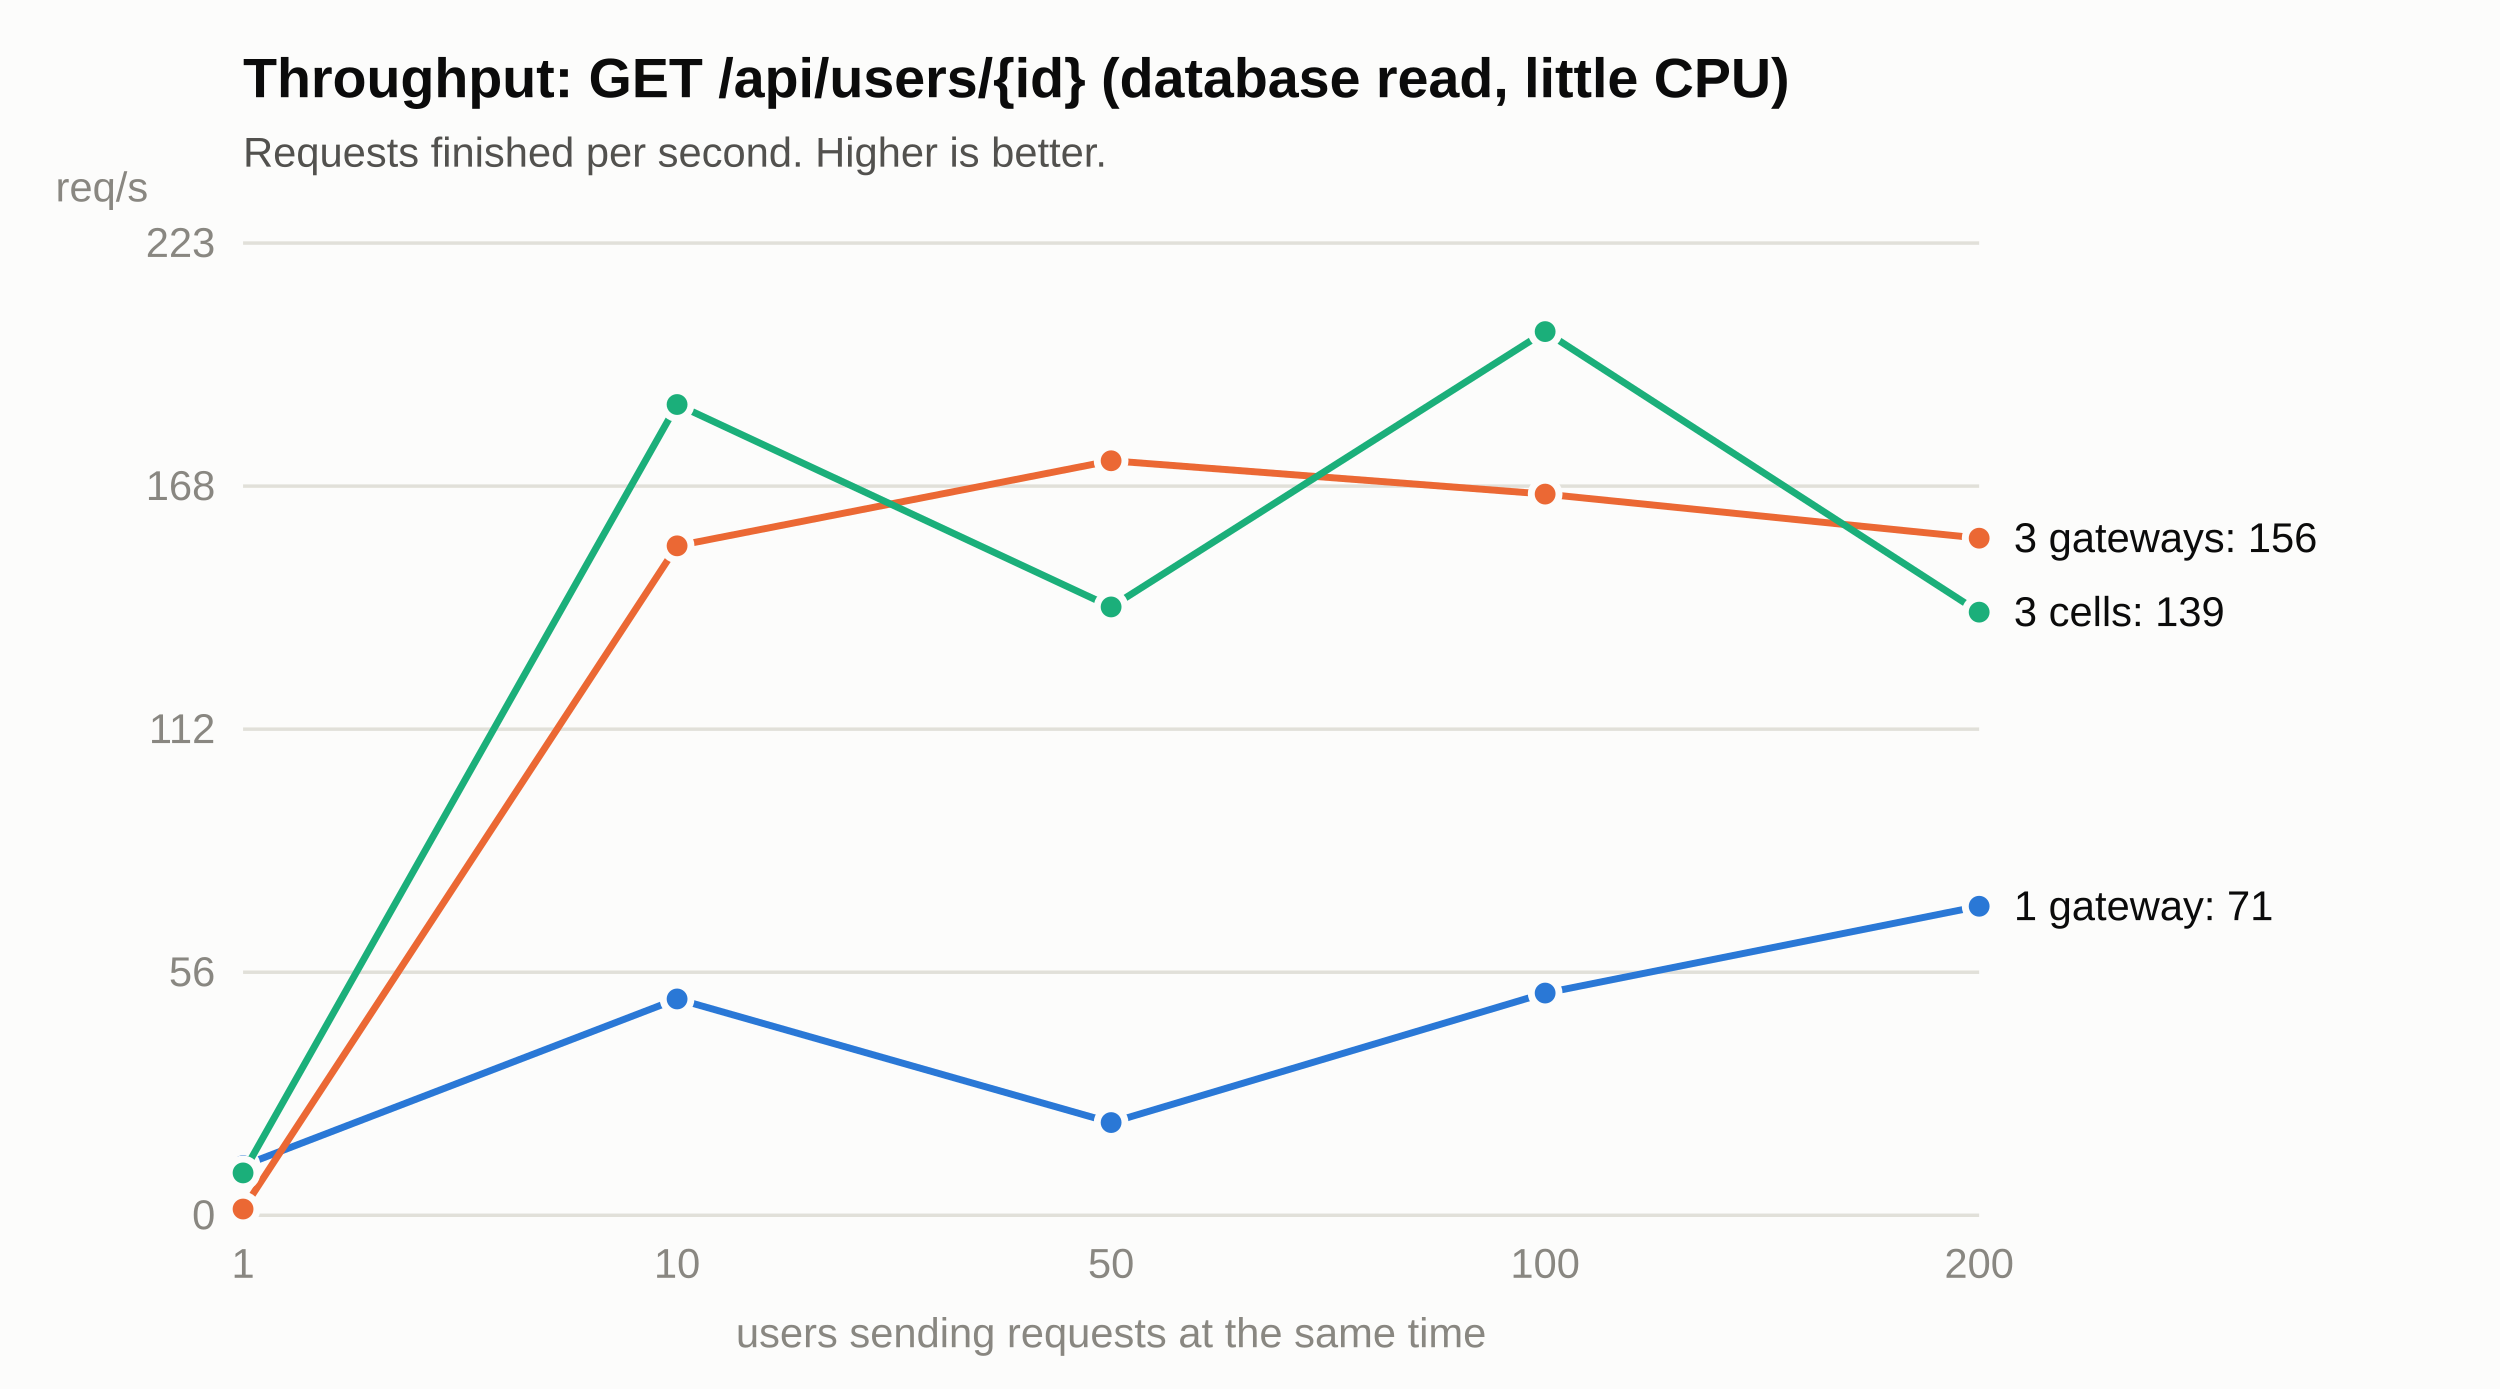
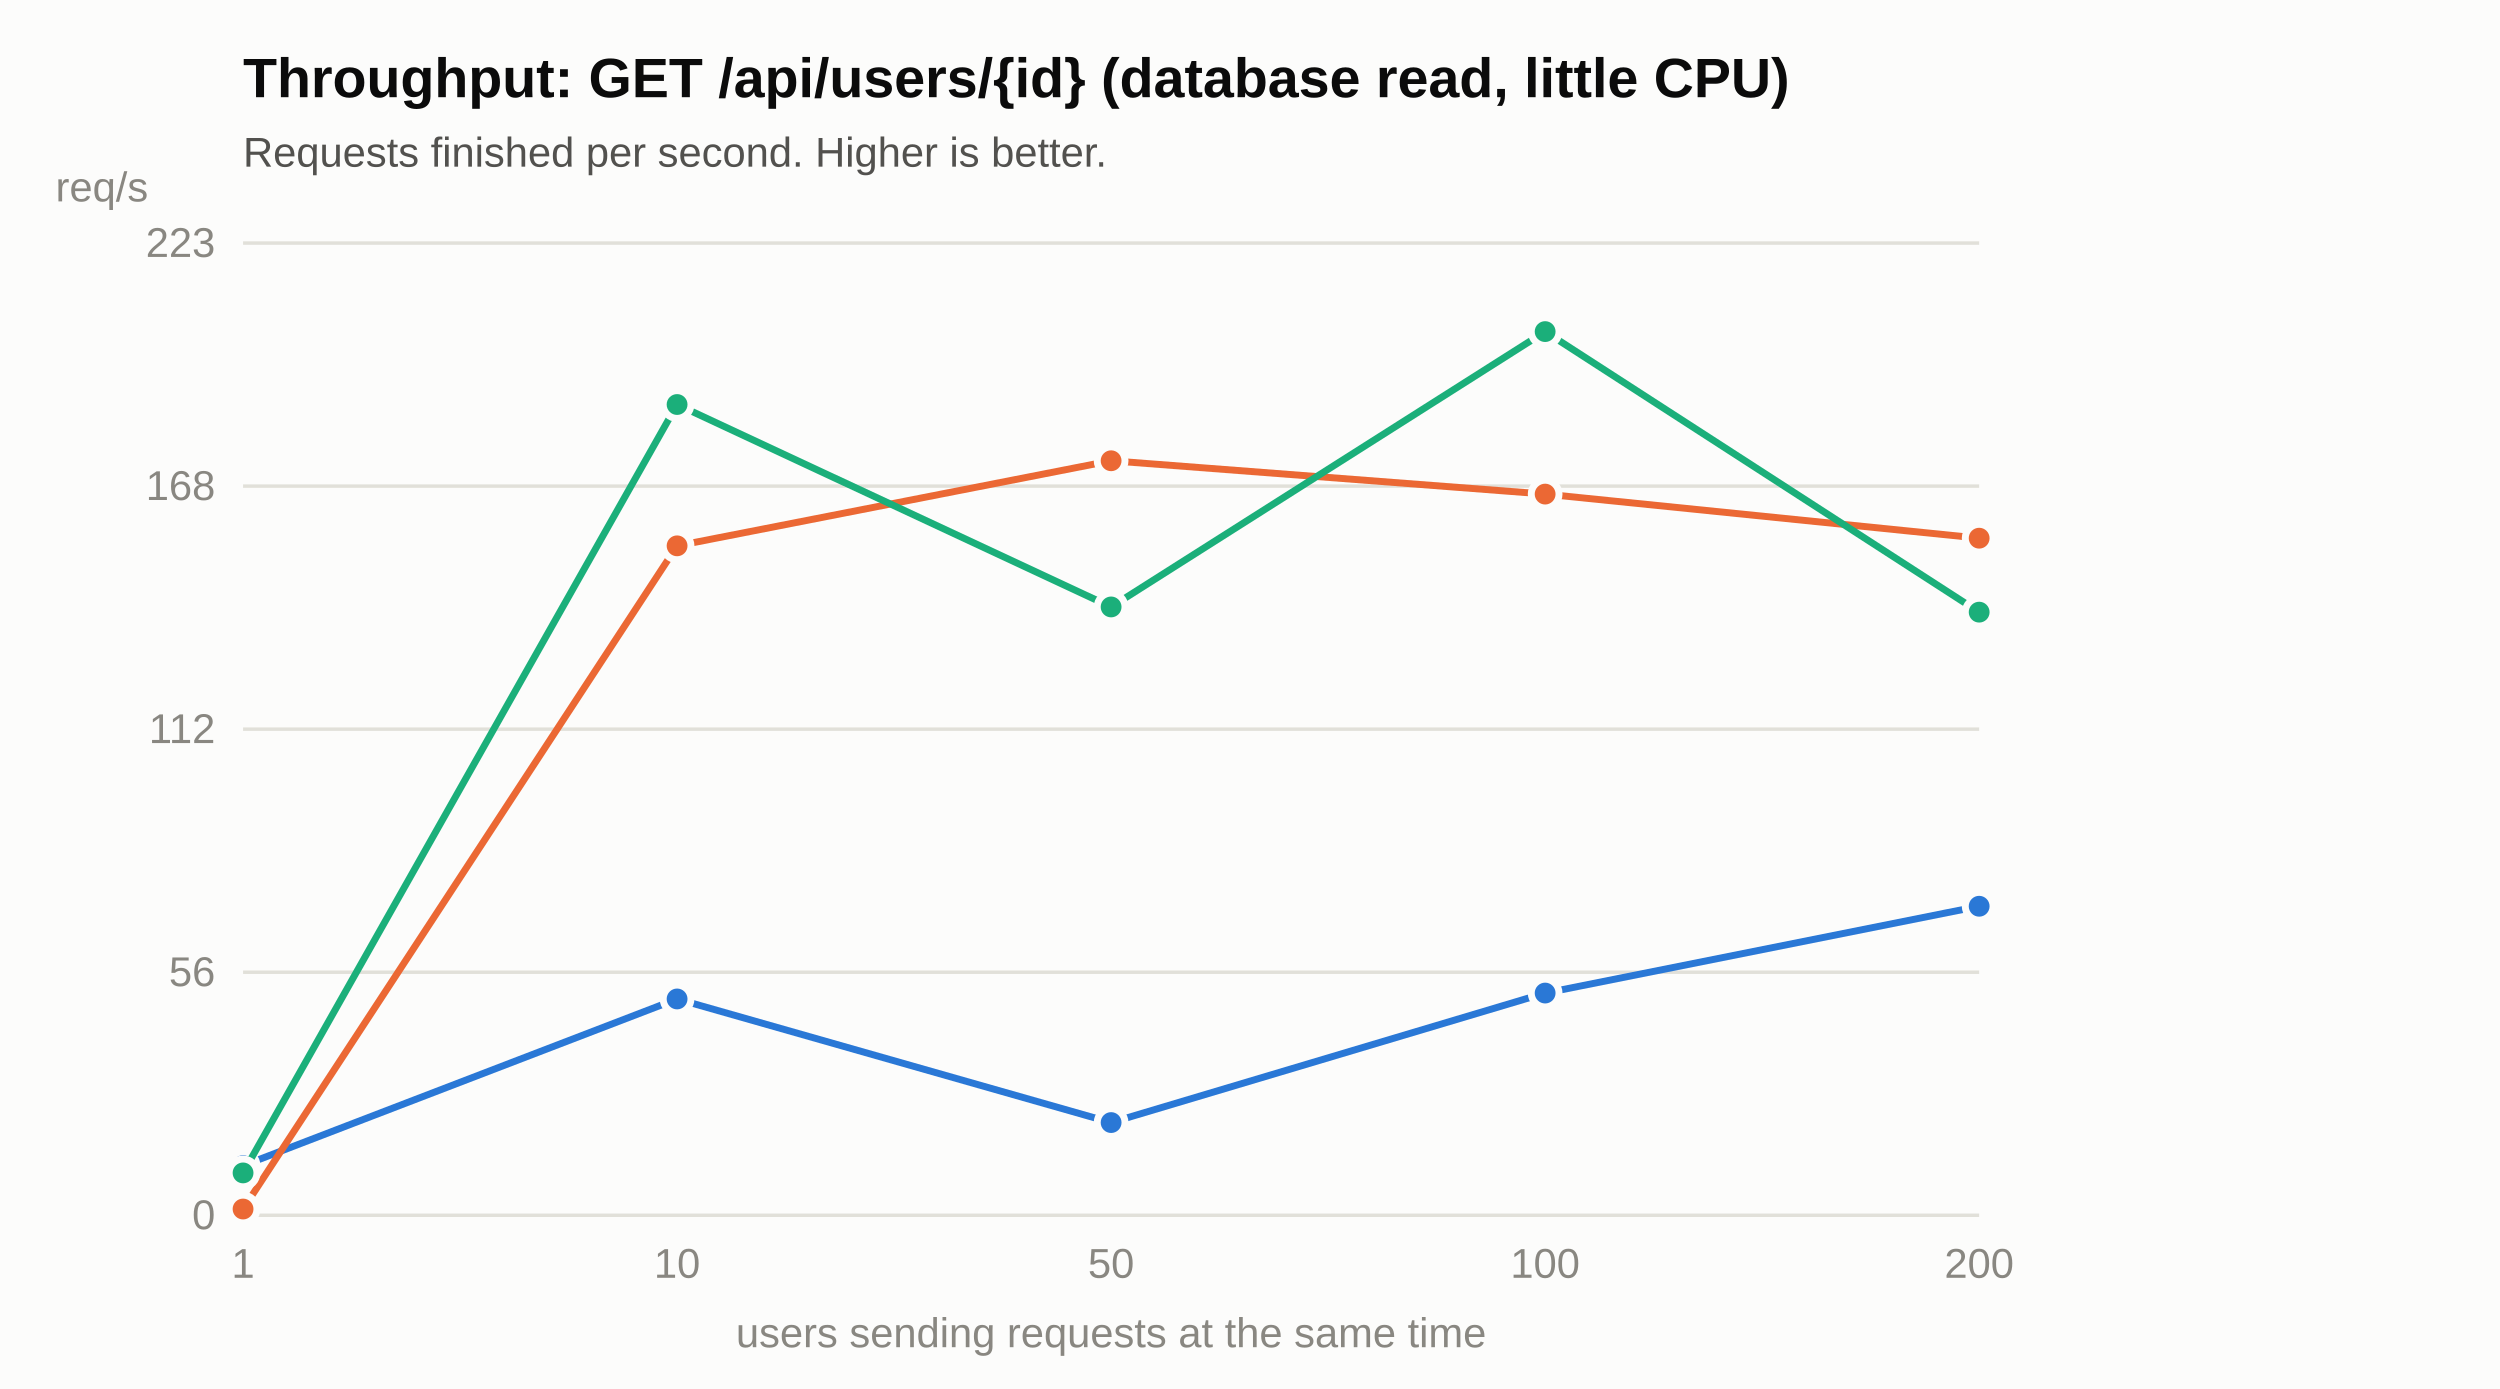
<svg xmlns="http://www.w3.org/2000/svg" width="720" height="400" viewBox="0 0 720 400" font-family="Arial, Helvetica, sans-serif" font-size="12">
  <rect width="720" height="400" fill="#fcfcfb" />
  <text x="70" y="28" font-size="16" font-weight="bold" fill="#0b0b0b">Throughput: GET /api/users/{id} (database read, little CPU)</text>
  <text x="70" y="48" fill="#52514e">Requests finished per second. Higher is better.</text>
  <line x1="70" x2="570" y1="350.0" y2="350.0" stroke="#e1e0d9" />
  <text x="62" y="354.0" text-anchor="end" fill="#898781">0</text>
  <line x1="70" x2="570" y1="280.0" y2="280.0" stroke="#e1e0d9" />
  <text x="62" y="284.0" text-anchor="end" fill="#898781">56</text>
  <line x1="70" x2="570" y1="210.0" y2="210.0" stroke="#e1e0d9" />
  <text x="62" y="214.0" text-anchor="end" fill="#898781">112</text>
  <line x1="70" x2="570" y1="140.0" y2="140.0" stroke="#e1e0d9" />
  <text x="62" y="144.0" text-anchor="end" fill="#898781">168</text>
  <line x1="70" x2="570" y1="70.0" y2="70.0" stroke="#e1e0d9" />
  <text x="62" y="74.0" text-anchor="end" fill="#898781">223</text>
  <text x="70.0" y="368" text-anchor="middle" fill="#898781">1</text>
  <text x="195.0" y="368" text-anchor="middle" fill="#898781">10</text>
  <text x="320.0" y="368" text-anchor="middle" fill="#898781">50</text>
  <text x="445.0" y="368" text-anchor="middle" fill="#898781">100</text>
  <text x="570.0" y="368" text-anchor="middle" fill="#898781">200</text>
  <text x="320.0" y="388" text-anchor="middle" fill="#898781">users sending requests at the same time</text>
  <text x="16" y="58" fill="#898781">req/s</text>
  <polyline points="70.0,335.7 195.0,287.7 320.0,323.3 445.0,286.0 570.0,261.0" fill="none" stroke="#2a78d6" stroke-width="2" />
  <circle cx="70.0" cy="335.7" r="4" fill="#2a78d6" stroke="#fcfcfb" stroke-width="2" />
  <circle cx="195.0" cy="287.7" r="4" fill="#2a78d6" stroke="#fcfcfb" stroke-width="2" />
  <circle cx="320.0" cy="323.3" r="4" fill="#2a78d6" stroke="#fcfcfb" stroke-width="2" />
  <circle cx="445.0" cy="286.0" r="4" fill="#2a78d6" stroke="#fcfcfb" stroke-width="2" />
  <circle cx="570.0" cy="261.0" r="4" fill="#2a78d6" stroke="#fcfcfb" stroke-width="2" />
-   <text x="580.0" y="265.0" fill="#0b0b0b">1 gateway: 71</text>
  <polyline points="70.0,348.2 195.0,157.2 320.0,132.7 445.0,142.3 570.0,155.0" fill="none" stroke="#eb6834" stroke-width="2" />
  <circle cx="70.0" cy="348.2" r="4" fill="#eb6834" stroke="#fcfcfb" stroke-width="2" />
  <circle cx="195.0" cy="157.2" r="4" fill="#eb6834" stroke="#fcfcfb" stroke-width="2" />
  <circle cx="320.0" cy="132.7" r="4" fill="#eb6834" stroke="#fcfcfb" stroke-width="2" />
  <circle cx="445.0" cy="142.3" r="4" fill="#eb6834" stroke="#fcfcfb" stroke-width="2" />
  <circle cx="570.0" cy="155.0" r="4" fill="#eb6834" stroke="#fcfcfb" stroke-width="2" />
-   <text x="580.0" y="159.0" fill="#0b0b0b">3 gateways: 156</text>
  <polyline points="70.0,337.8 195.0,116.5 320.0,174.8 445.0,95.5 570.0,176.3" fill="none" stroke="#1baf7a" stroke-width="2" />
  <circle cx="70.0" cy="337.8" r="4" fill="#1baf7a" stroke="#fcfcfb" stroke-width="2" />
  <circle cx="195.0" cy="116.5" r="4" fill="#1baf7a" stroke="#fcfcfb" stroke-width="2" />
  <circle cx="320.0" cy="174.8" r="4" fill="#1baf7a" stroke="#fcfcfb" stroke-width="2" />
  <circle cx="445.0" cy="95.5" r="4" fill="#1baf7a" stroke="#fcfcfb" stroke-width="2" />
  <circle cx="570.0" cy="176.3" r="4" fill="#1baf7a" stroke="#fcfcfb" stroke-width="2" />
-   <text x="580.0" y="180.3" fill="#0b0b0b">3 cells: 139</text>
</svg>
